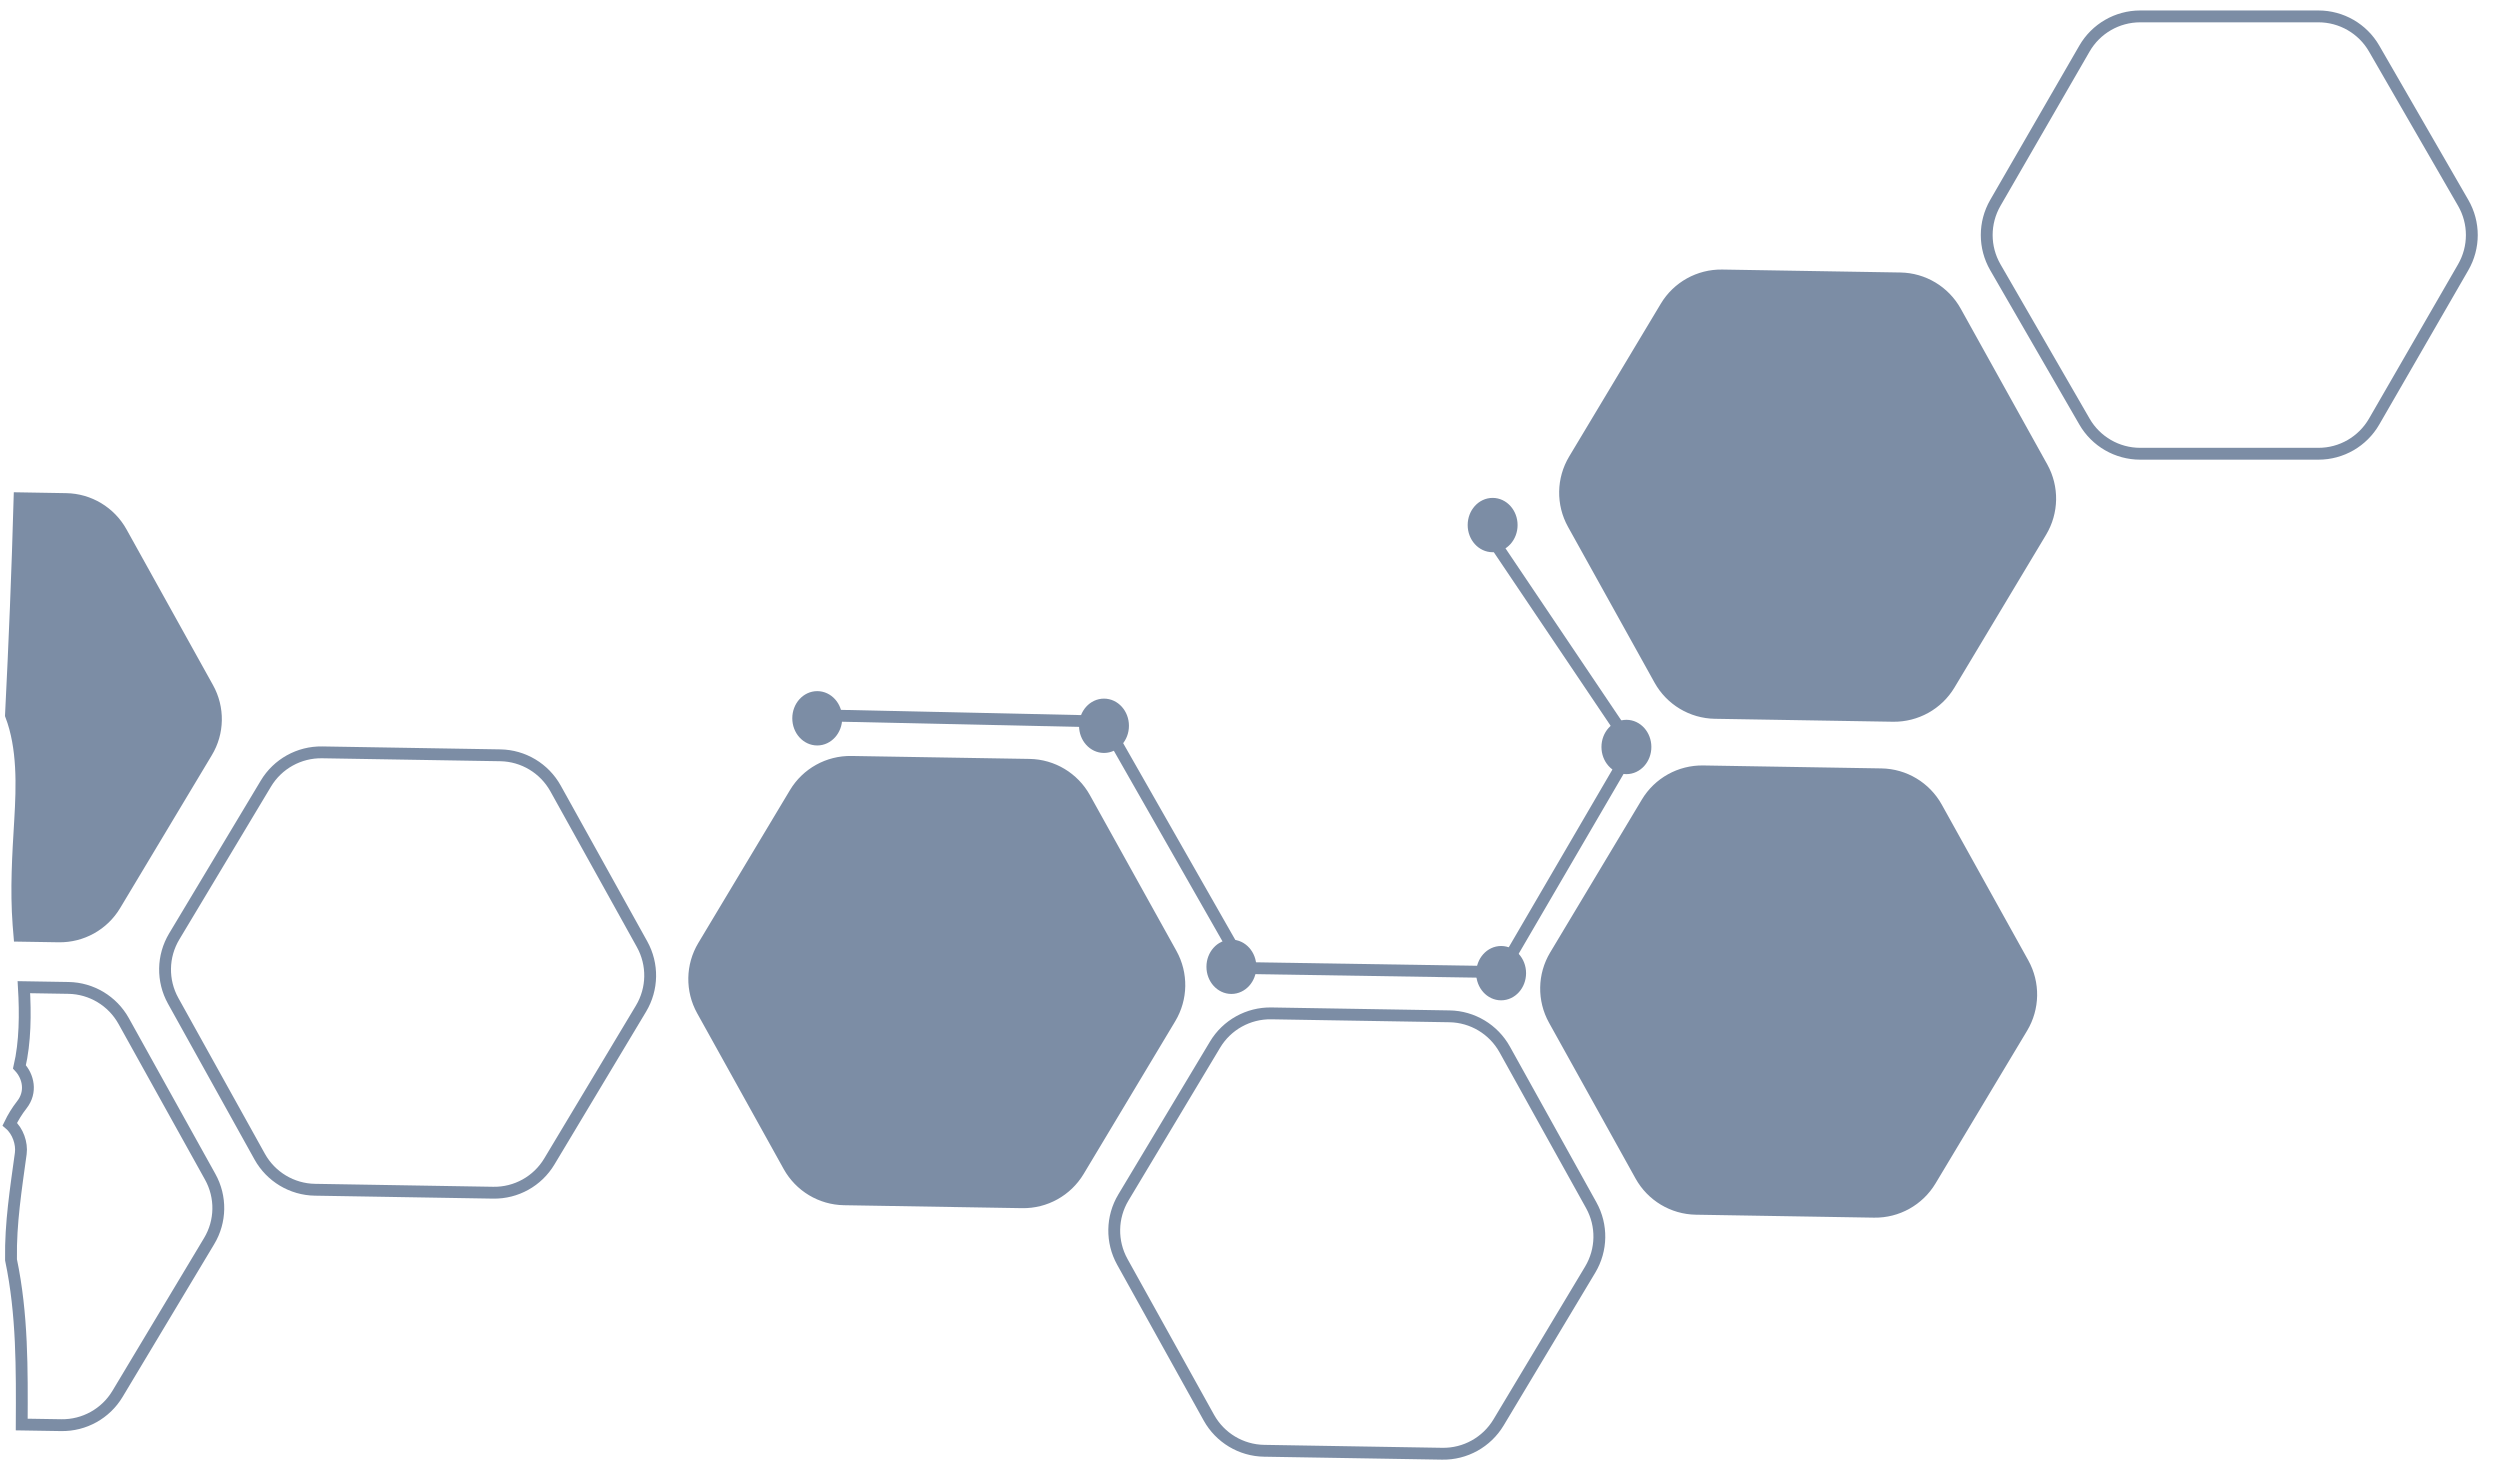
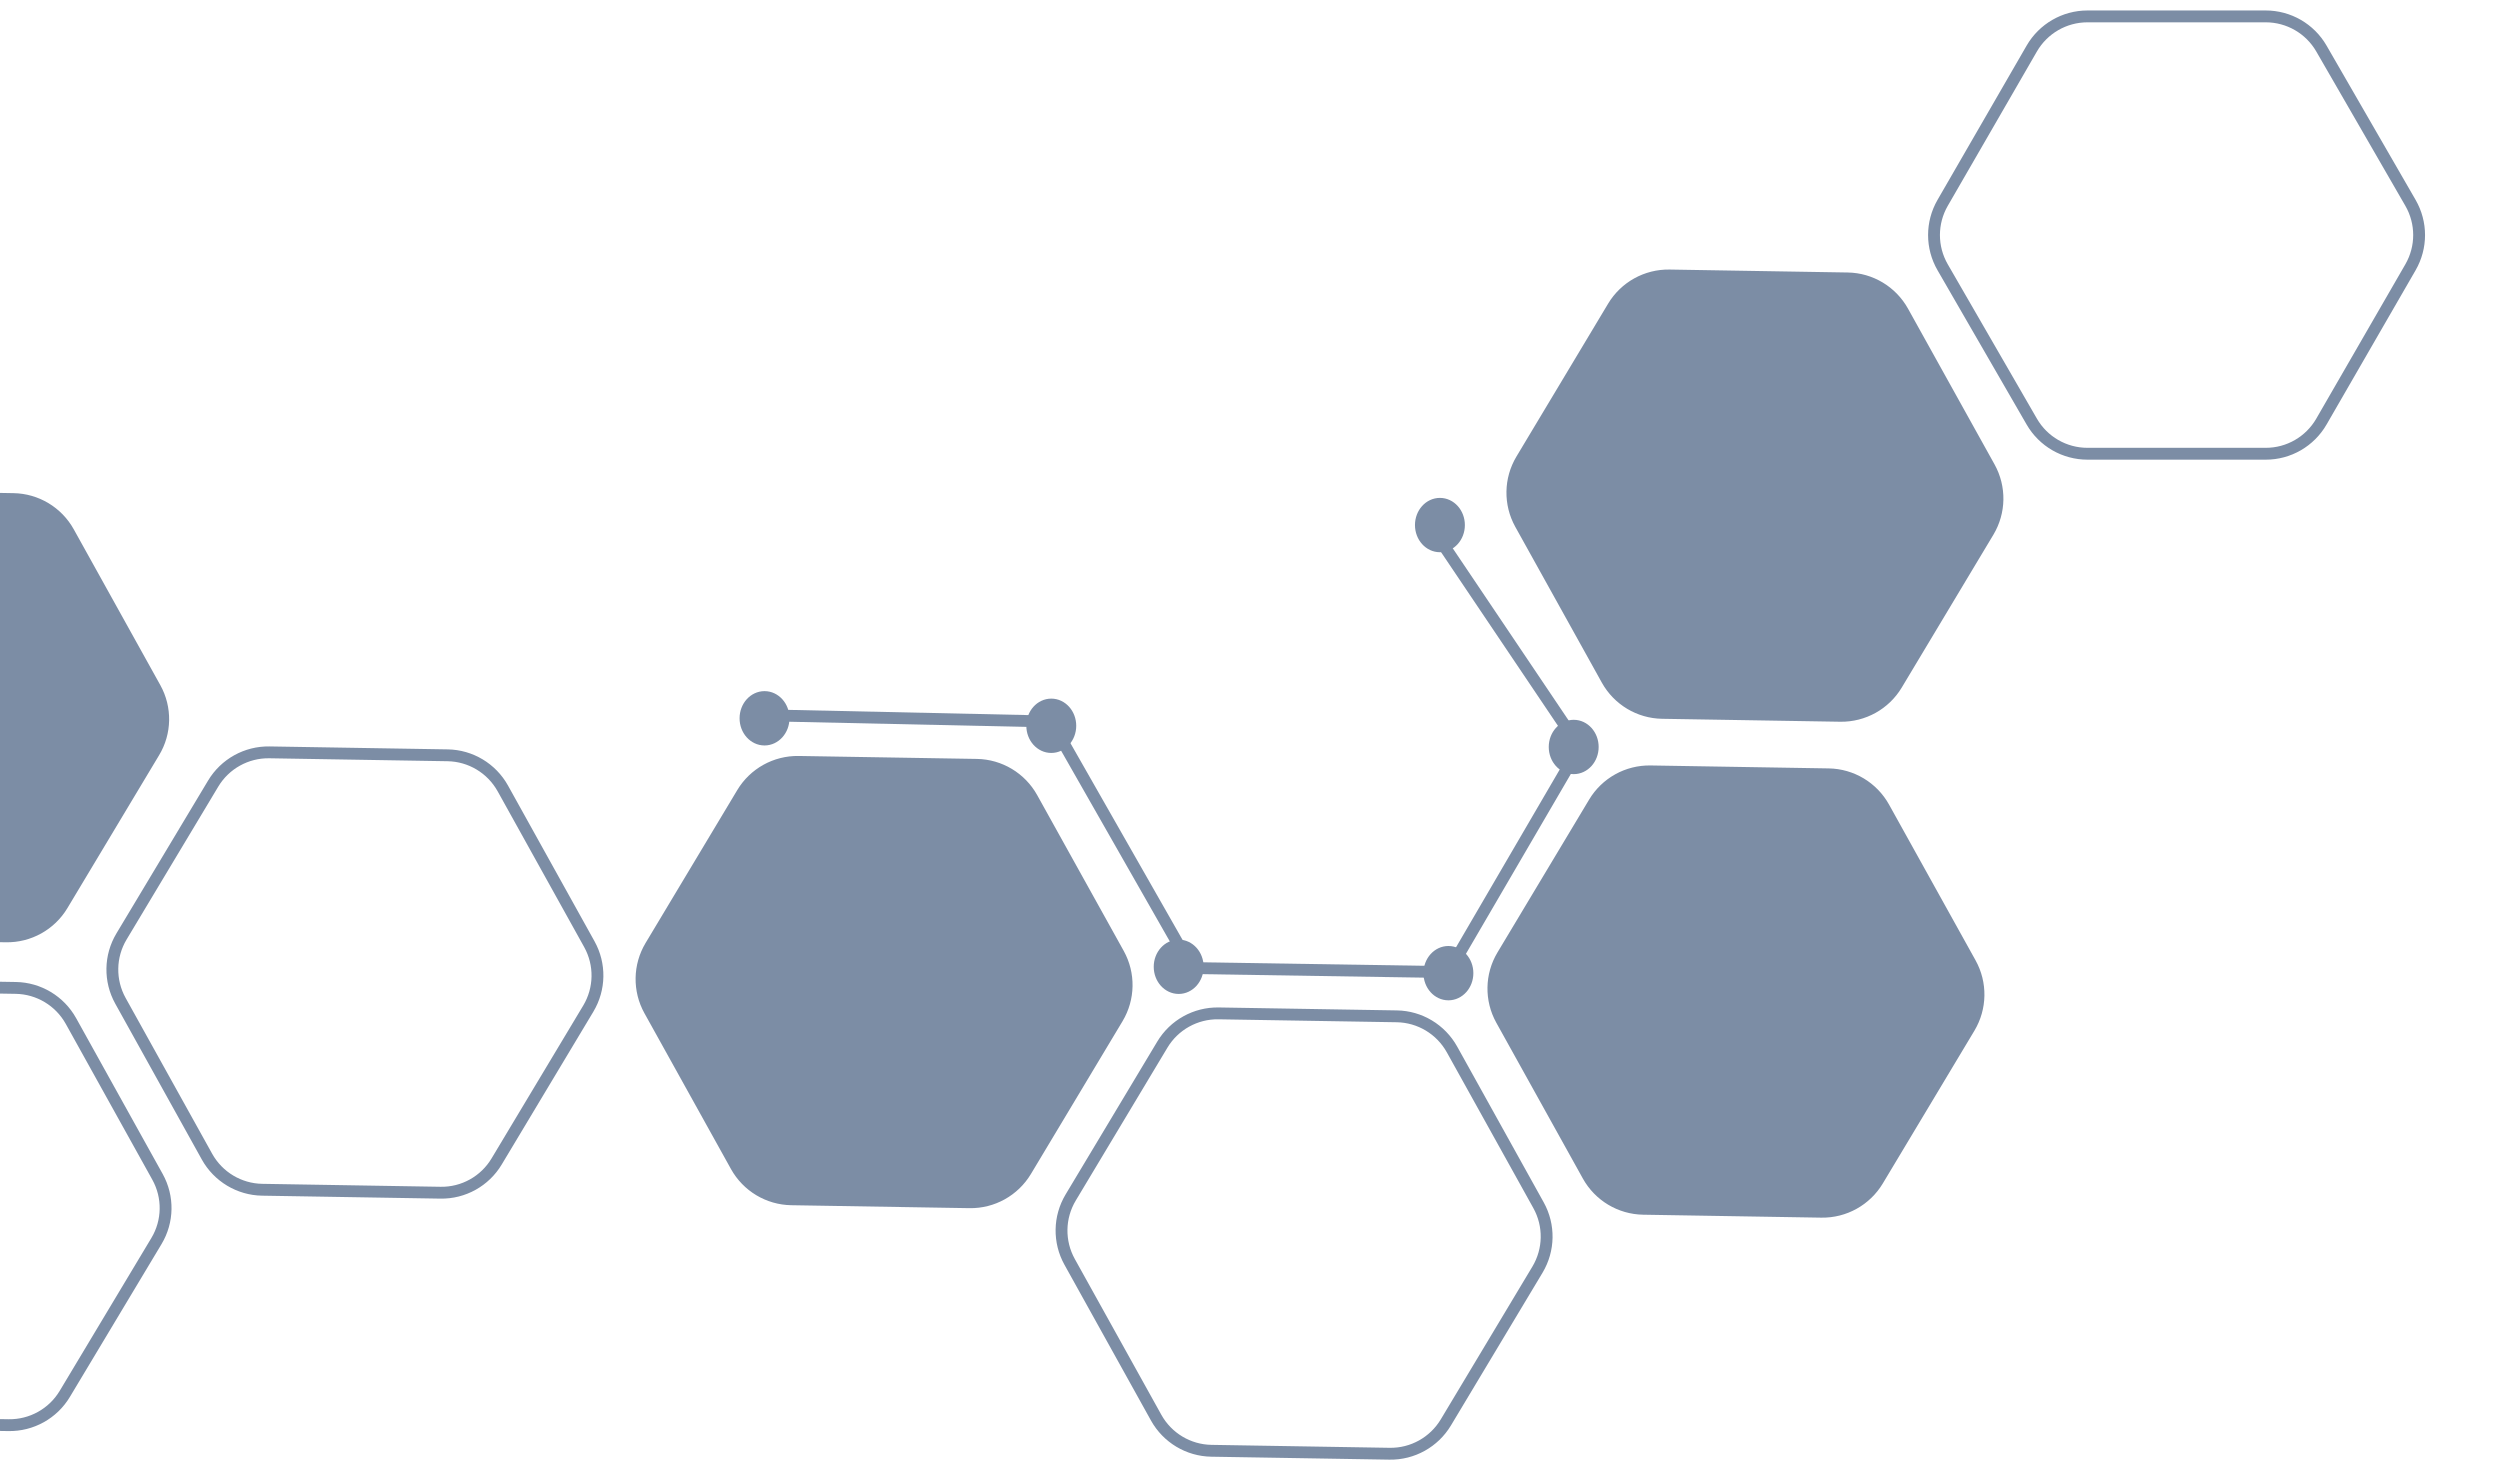
- <svg xmlns="http://www.w3.org/2000/svg" version="1.1" id="Lager_1" x="0px" y="0px" viewBox="0 0 474.28 278.89" style="enable-background:new 0 0 474.28 278.89;" xml:space="preserve">
+ <svg xmlns="http://www.w3.org/2000/svg" version="1.1" id="Lager_1" x="0px" y="0px" viewBox="10 0 474.28 278.89" style="enable-background:new 0 0 474.28 278.89;" xml:space="preserve">
  <style type="text/css">
	.st0{fill:none;stroke:#7C8DA5;stroke-width:2.247;stroke-miterlimit:10;}
	.st1{fill:#7C8DA5;stroke:#7C8DA5;stroke-width:2.247;stroke-miterlimit:10;}
</style>
  <g>
    <path class="st0" d="M450.4,79.98L467.3,50.7c2.18-3.78,2.18-8.43,0-12.21L450.4,9.21c-2.18-3.78-6.21-6.1-10.57-6.1l-33.81,0   c-4.36,0-8.39,2.33-10.57,6.1l-16.91,29.28c-2.18,3.78-2.18,8.43,0,12.21l16.91,29.28c2.18,3.78,6.21,6.1,10.57,6.1h33.81   C444.19,86.09,448.22,83.76,450.4,79.98z" />
    <path class="st0" d="M284.29,269.86l17.39-29c2.24-3.74,2.32-8.39,0.2-12.21l-16.42-29.56c-2.12-3.81-6.11-6.21-10.47-6.28   l-33.81-0.56c-4.36-0.07-8.43,2.19-10.67,5.93l-17.39,29c-2.24,3.74-2.32,8.39-0.2,12.21l16.42,29.56   c2.12,3.81,6.11,6.21,10.47,6.28l33.81,0.56C277.98,275.86,282.04,273.6,284.29,269.86z" />
    <path class="st1" d="M366.22,223.95l17.39-29c2.24-3.74,2.32-8.39,0.2-12.21l-16.42-29.56c-2.12-3.81-6.11-6.21-10.47-6.28   l-33.81-0.56c-4.36-0.07-8.43,2.19-10.67,5.93l-17.39,29c-2.24,3.74-2.32,8.39-0.2,12.21l16.42,29.56   c2.12,3.81,6.11,6.21,10.47,6.28l33.81,0.56C359.91,229.95,363.97,227.69,366.22,223.95z" />
    <path class="st1" d="M369.82,129.86l17.39-29c2.24-3.74,2.32-8.39,0.2-12.21L370.99,59.1c-2.12-3.81-6.11-6.21-10.47-6.28   l-33.81-0.56c-4.36-0.07-8.43,2.19-10.67,5.93l-17.39,29c-2.24,3.74-2.32,8.39-0.2,12.21l16.42,29.56   c2.12,3.81,6.11,6.21,10.47,6.28l33.81,0.56C363.51,135.86,367.58,133.6,369.82,129.86z" />
    <path class="st0" d="M104.22,220.34l17.39-29c2.24-3.74,2.32-8.39,0.2-12.21l-16.42-29.56c-2.12-3.81-6.11-6.21-10.47-6.28   l-33.81-0.56c-4.36-0.07-8.43,2.19-10.67,5.93l-17.39,29c-2.24,3.74-2.32,8.39-0.2,12.21l16.42,29.56   c2.12,3.81,6.11,6.21,10.47,6.28l33.81,0.56C97.91,226.35,101.98,224.09,104.22,220.34z" />
    <path class="st1" d="M204.61,222.15l17.39-29c2.24-3.74,2.32-8.39,0.2-12.21l-16.42-29.56c-2.12-3.81-6.11-6.21-10.47-6.28   l-33.81-0.56c-4.36-0.07-8.43,2.19-10.67,5.93l-17.39,29c-2.24,3.74-2.32,8.39-0.2,12.21l16.42,29.56   c2.12,3.81,6.11,6.21,10.47,6.28l33.81,0.56C198.3,228.15,202.36,225.89,204.61,222.15z" />
    <path class="st0" d="M39.88,223.26L23.46,193.7c-2.12-3.81-6.11-6.21-10.47-6.28l-8.46-0.14c0.3,5.07,0.26,10.43-0.84,15.12   c1.67,1.79,2.37,4.74,0.46,7.18c-0.94,1.2-1.68,2.43-2.29,3.69c1.52,1.29,2.34,3.66,2.08,5.56c-0.91,6.65-1.96,13.25-1.85,19.96   c0,0.07,0,0.15,0,0.22c2.17,10.36,2.08,20.72,2.03,31.24l7.5,0.12c4.36,0.07,8.43-2.19,10.67-5.93l17.39-29   C41.92,231.72,42,227.07,39.88,223.26z" />
    <path class="st1" d="M39.43,130.52l-16.42-29.56c-2.12-3.81-6.11-6.21-10.47-6.28l-8.83-0.15c-0.38,13.72-0.94,27.43-1.63,41.14   c2.36,6.19,2.13,13.46,1.75,19.88c-0.4,6.71-0.81,13.18-0.31,19.89c0.05,0.66,0.11,1.36,0.17,2.08l7.46,0.12   c4.36,0.07,8.43-2.19,10.67-5.93l17.39-29C41.47,138.99,41.55,134.33,39.43,130.52z" />
    <line class="st1" x1="281.96" y1="100.62" x2="309.35" y2="141.31" />
    <line class="st1" x1="284.78" y1="184.42" x2="310.16" y2="140.91" />
    <line class="st1" x1="233.21" y1="183.61" x2="284.78" y2="184.42" />
    <line class="st1" x1="209.44" y1="136.88" x2="235.62" y2="182.81" />
    <line class="st1" x1="153.84" y1="135.67" x2="209.44" y2="136.88" />
    <ellipse class="st1" cx="155.04" cy="136.27" rx="3.61" ry="4.03" />
    <ellipse class="st1" cx="233.61" cy="183.41" rx="3.61" ry="4.03" />
    <ellipse class="st1" cx="209.44" cy="137.69" rx="3.61" ry="4.03" />
    <ellipse class="st1" cx="284.78" cy="184.62" rx="3.61" ry="4.03" />
    <ellipse class="st1" cx="308.55" cy="141.71" rx="3.61" ry="4.03" />
    <ellipse class="st1" cx="283.17" cy="99.61" rx="3.61" ry="4.03" />
  </g>
</svg>
